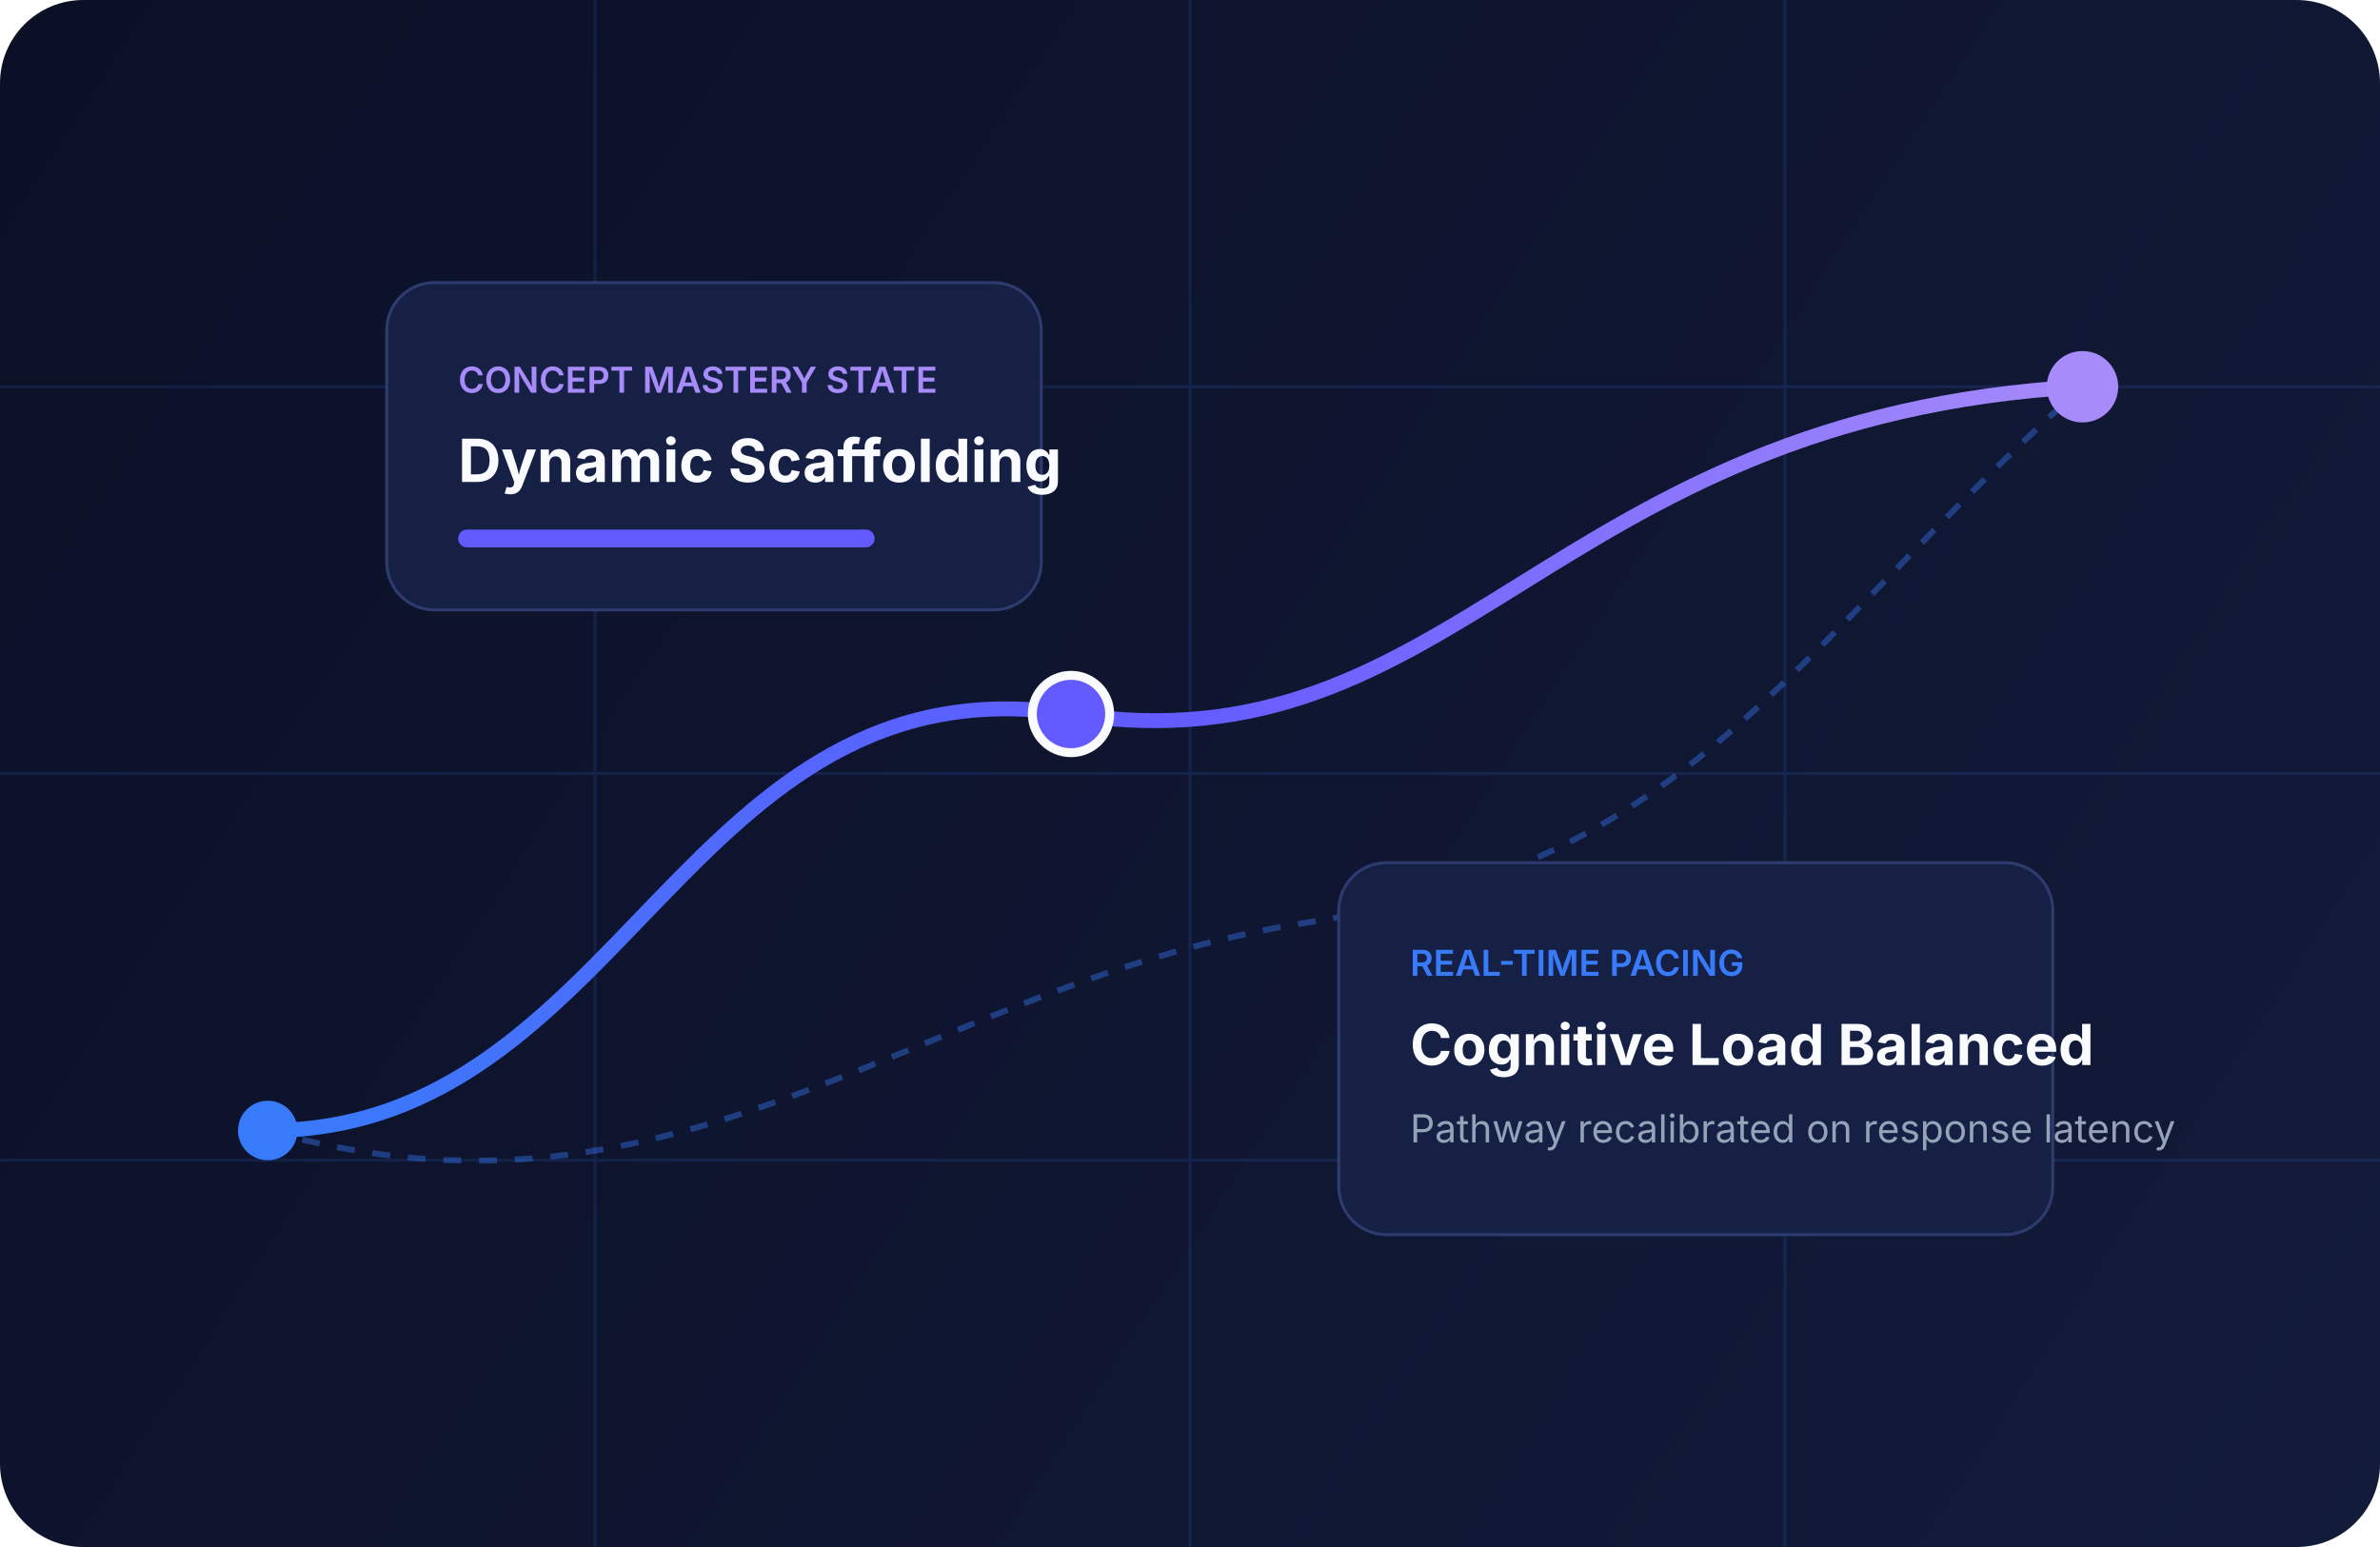
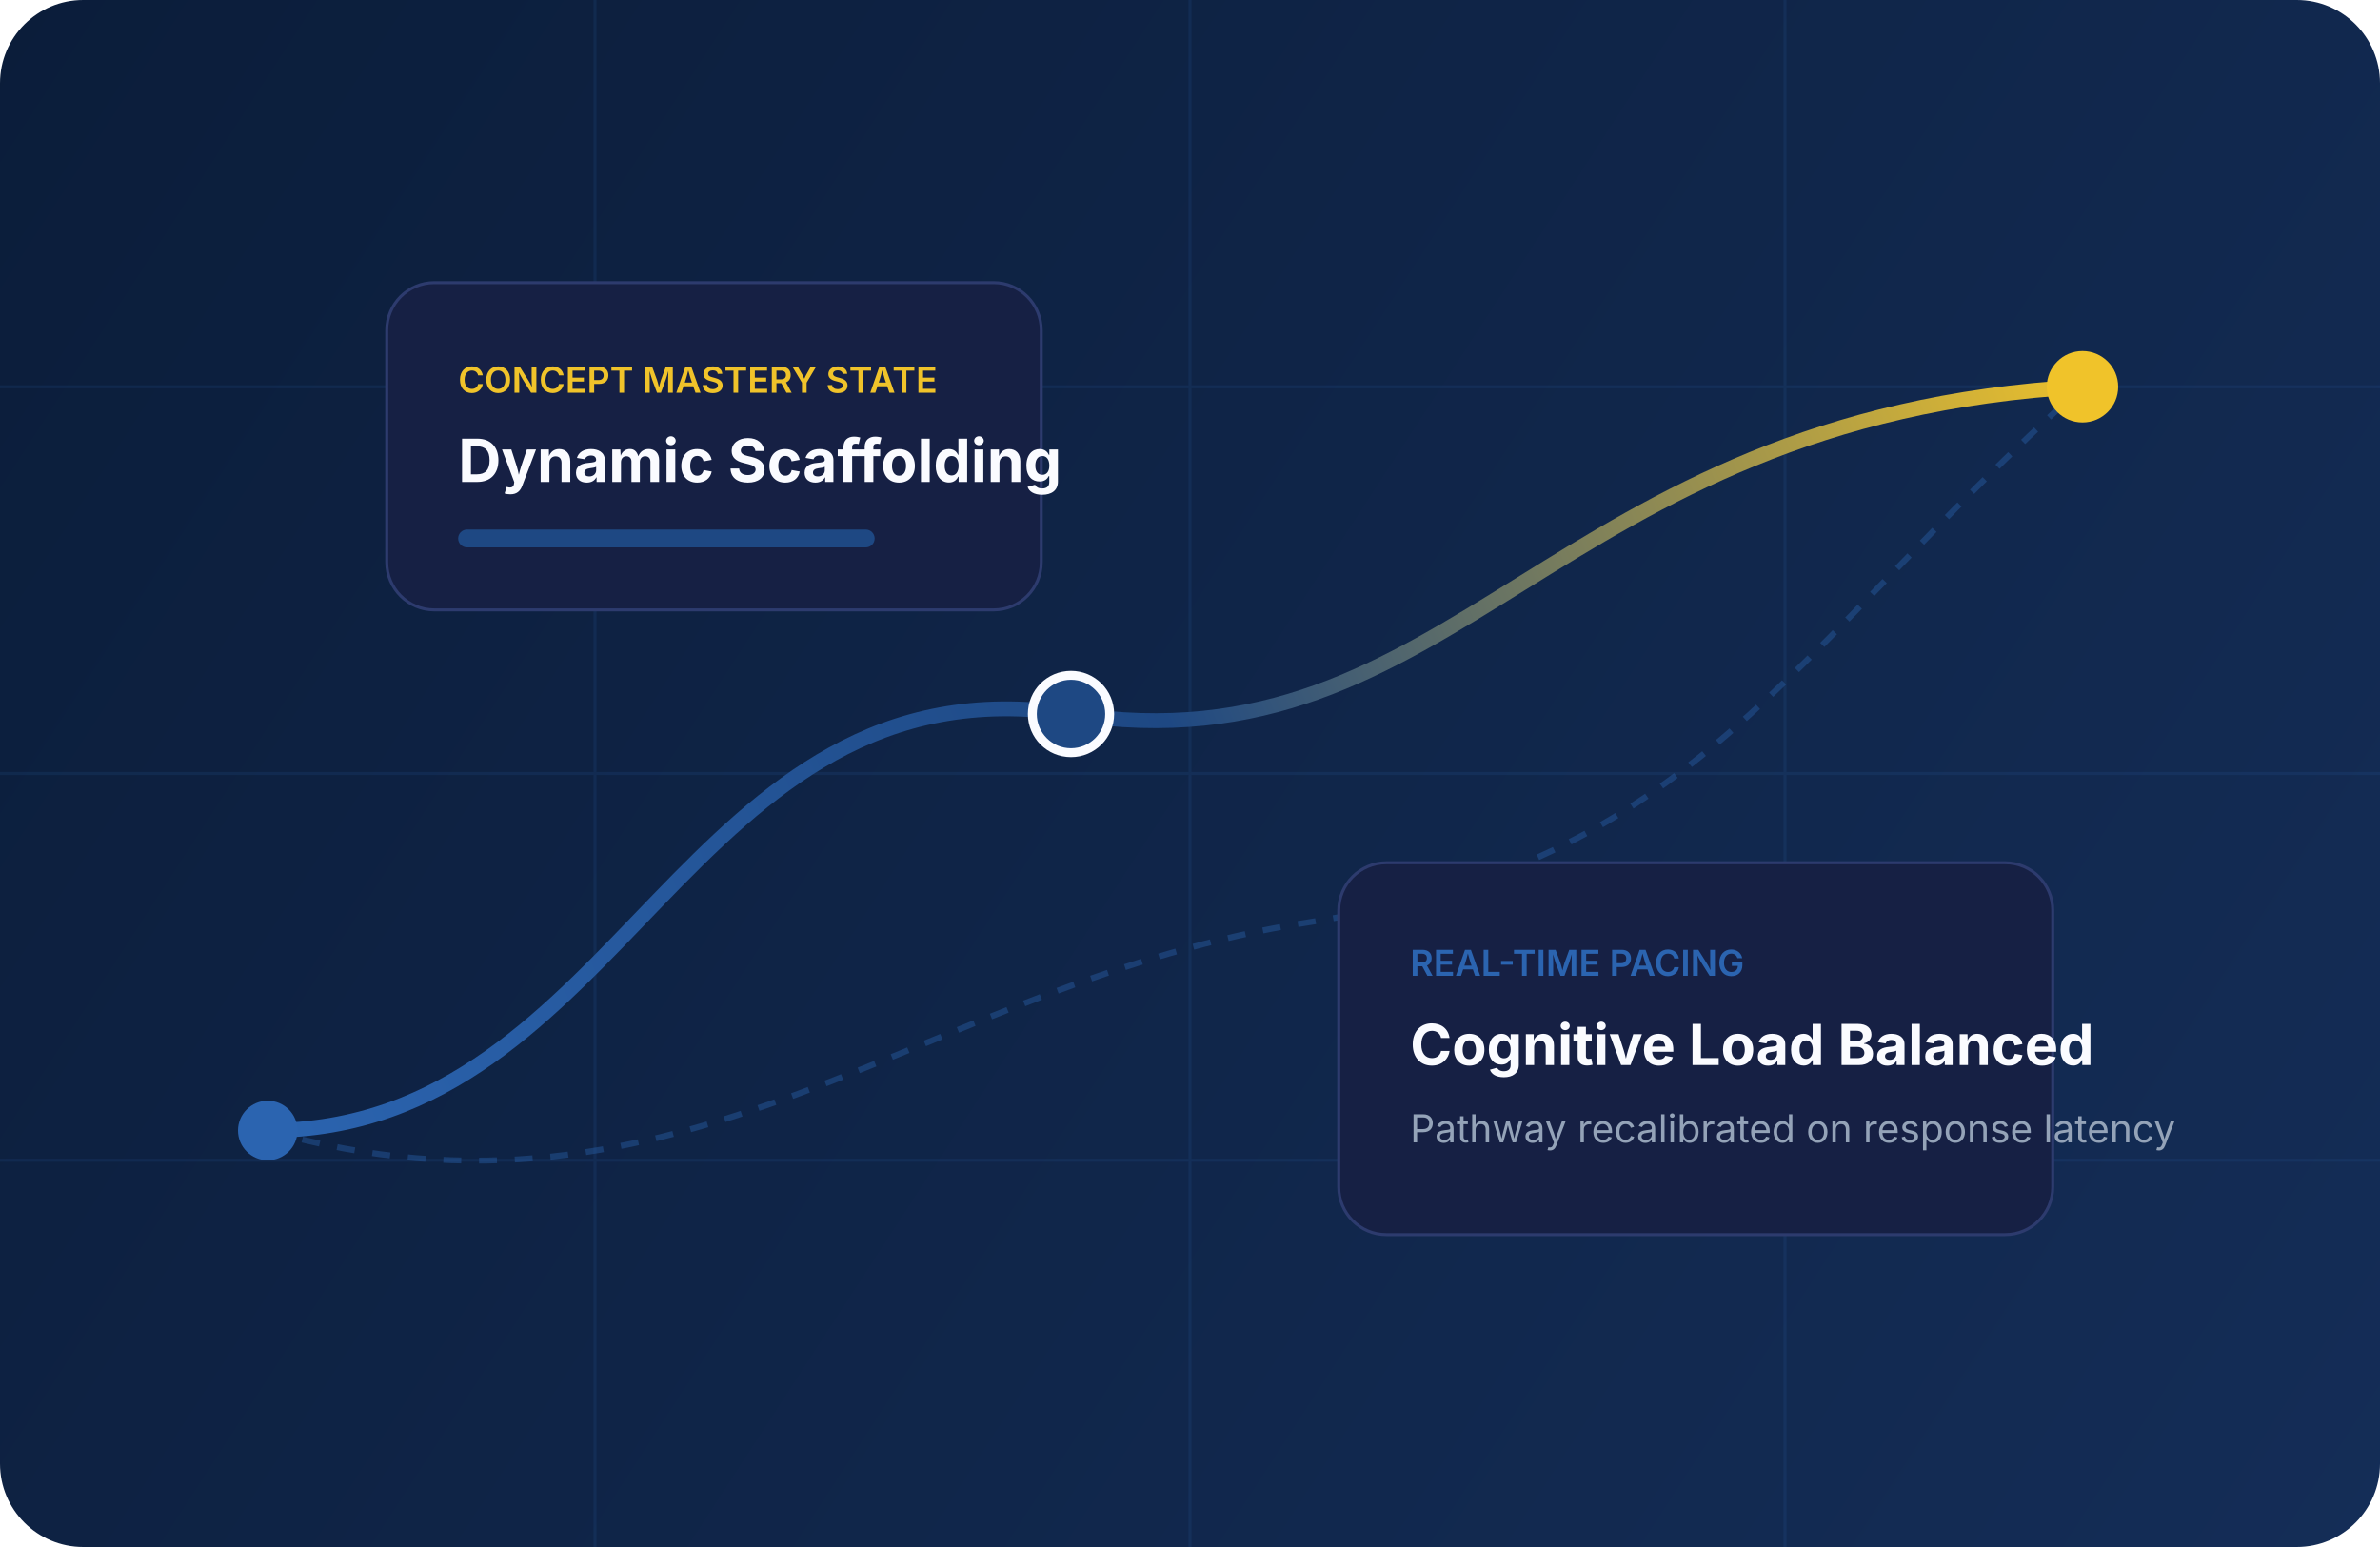
<svg xmlns="http://www.w3.org/2000/svg" viewBox="0 0 800 520" fill="none">
  <defs>
    <linearGradient id="bg1" x1="0" y1="0" x2="800" y2="520" gradientUnits="userSpaceOnUse">
-       <stop offset="0%" stop-color="#0B1026" />
-       <stop offset="100%" stop-color="#131B3A" />
+       <stop offset="0%" stop-color="#0B1D3A" />
+       <stop offset="100%" stop-color="#142D57" />
    </linearGradient>
    <linearGradient id="path1" x1="90" y1="390" x2="710" y2="130" gradientUnits="userSpaceOnUse">
-       <stop offset="0%" stop-color="#387BFA" />
-       <stop offset="50%" stop-color="#635BFF" />
-       <stop offset="100%" stop-color="#A78BFA" />
+       <stop offset="0%" stop-color="#2B64B0" />
+       <stop offset="50%" stop-color="#1E4883" />
+       <stop offset="100%" stop-color="#F0C32A" />
    </linearGradient>
  </defs>
  <rect width="800" height="520" rx="28" fill="url(#bg1)" />
-   <g opacity="0.14" stroke="#387BFA" stroke-width="1">
+   <g opacity="0.14" stroke="#2B64B0" stroke-width="1">
    <line x1="0" y1="130" x2="800" y2="130" />
    <line x1="0" y1="260" x2="800" y2="260" />
    <line x1="0" y1="390" x2="800" y2="390" />
    <line x1="200" y1="0" x2="200" y2="520" />
    <line x1="400" y1="0" x2="400" y2="520" />
    <line x1="600" y1="0" x2="600" y2="520" />
  </g>
  <path d="M90 380 C 210 380, 230 220, 360 240 C 490 260, 520 140, 700 130" stroke="url(#path1)" stroke-width="5" stroke-linecap="round" />
-   <path d="M90 380 C 230 420, 310 330, 440 310 C 570 290, 600 220, 700 130" stroke="#387BFA" stroke-opacity="0.4" stroke-width="2" stroke-dasharray="6 6" />
+   <path d="M90 380 C 230 420, 310 330, 440 310 C 570 290, 600 220, 700 130" stroke="#2B64B0" stroke-opacity="0.4" stroke-width="2" stroke-dasharray="6 6" />
  <rect x="130" y="95" width="220" height="110" rx="16" fill="#162044" stroke="#2D3B6E" />
-   <text x="154" y="132" fill="#A78BFA" font-family="Inter, sans-serif" font-size="12" font-weight="600">CONCEPT MASTERY STATE</text>
+   <text x="154" y="132" fill="#F0C32A" font-family="Inter, sans-serif" font-size="12" font-weight="600">CONCEPT MASTERY STATE</text>
  <text x="154" y="162" fill="#FAFBFF" font-family="Inter, sans-serif" font-size="20" font-weight="700">Dynamic Scaffolding</text>
-   <rect x="154" y="178" width="140" height="6" rx="3" fill="#635BFF" />
+   <rect x="154" y="178" width="140" height="6" rx="3" fill="#1E4883" />
  <rect x="450" y="290" width="240" height="125" rx="16" fill="#162044" stroke="#2D3B6E" />
-   <text x="474" y="328" fill="#387BFA" font-family="Inter, sans-serif" font-size="12" font-weight="600">REAL-TIME PACING</text>
+   <text x="474" y="328" fill="#2B64B0" font-family="Inter, sans-serif" font-size="12" font-weight="600">REAL-TIME PACING</text>
  <text x="474" y="358" fill="#FAFBFF" font-family="Inter, sans-serif" font-size="19" font-weight="700">Cognitive Load Balanced</text>
  <text x="474" y="384" fill="#94A3B8" font-family="Inter, sans-serif" font-size="13">Pathway recalibrated on response latency</text>
-   <circle cx="90" cy="380" r="10" fill="#387BFA" />
-   <circle cx="360" cy="240" r="13" fill="#635BFF" stroke="#FAFBFF" stroke-width="3" />
-   <circle cx="700" cy="130" r="12" fill="#A78BFA" />
+   <circle cx="90" cy="380" r="10" fill="#2B64B0" />
+   <circle cx="360" cy="240" r="13" fill="#1E4883" stroke="#FAFBFF" stroke-width="3" />
+   <circle cx="700" cy="130" r="12" fill="#F0C32A" />
</svg>
